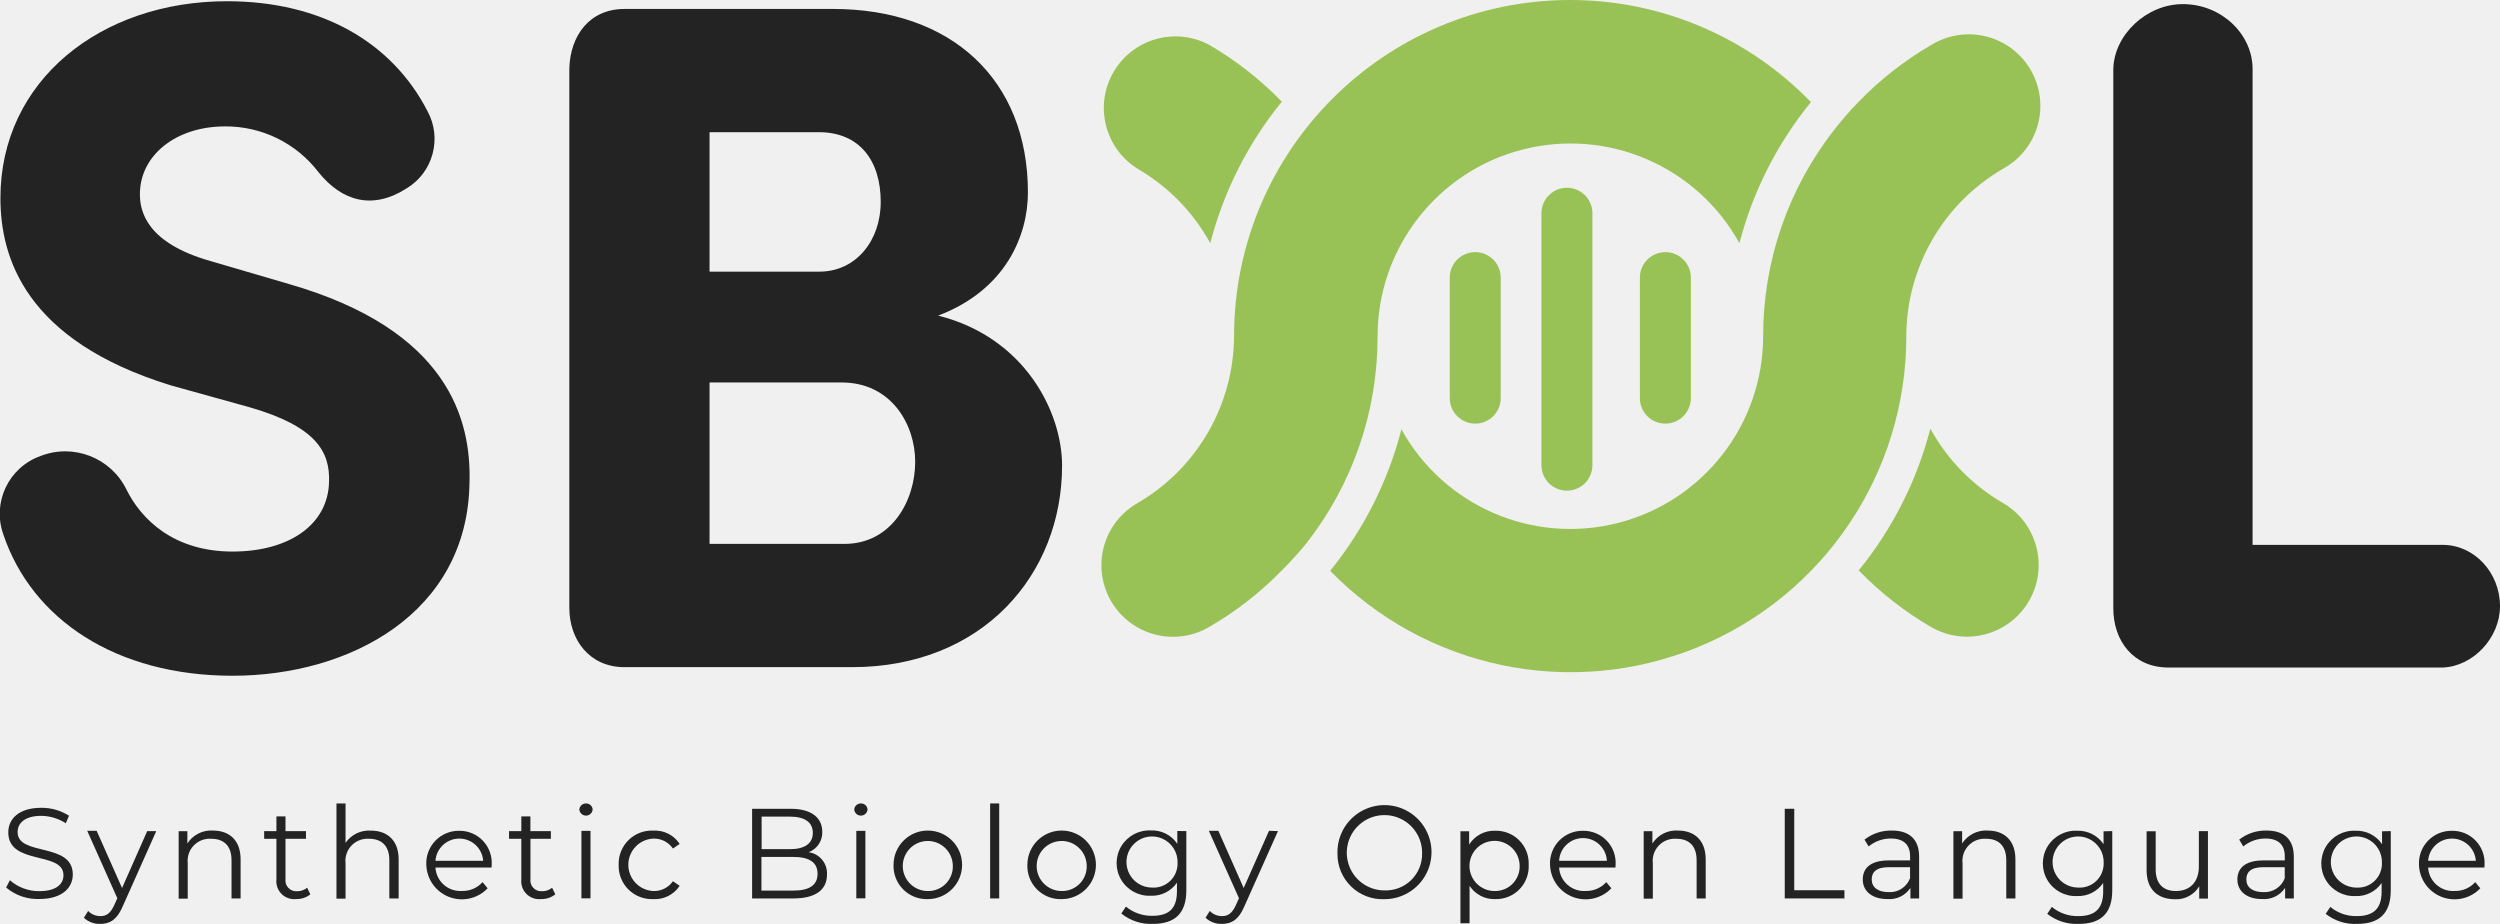
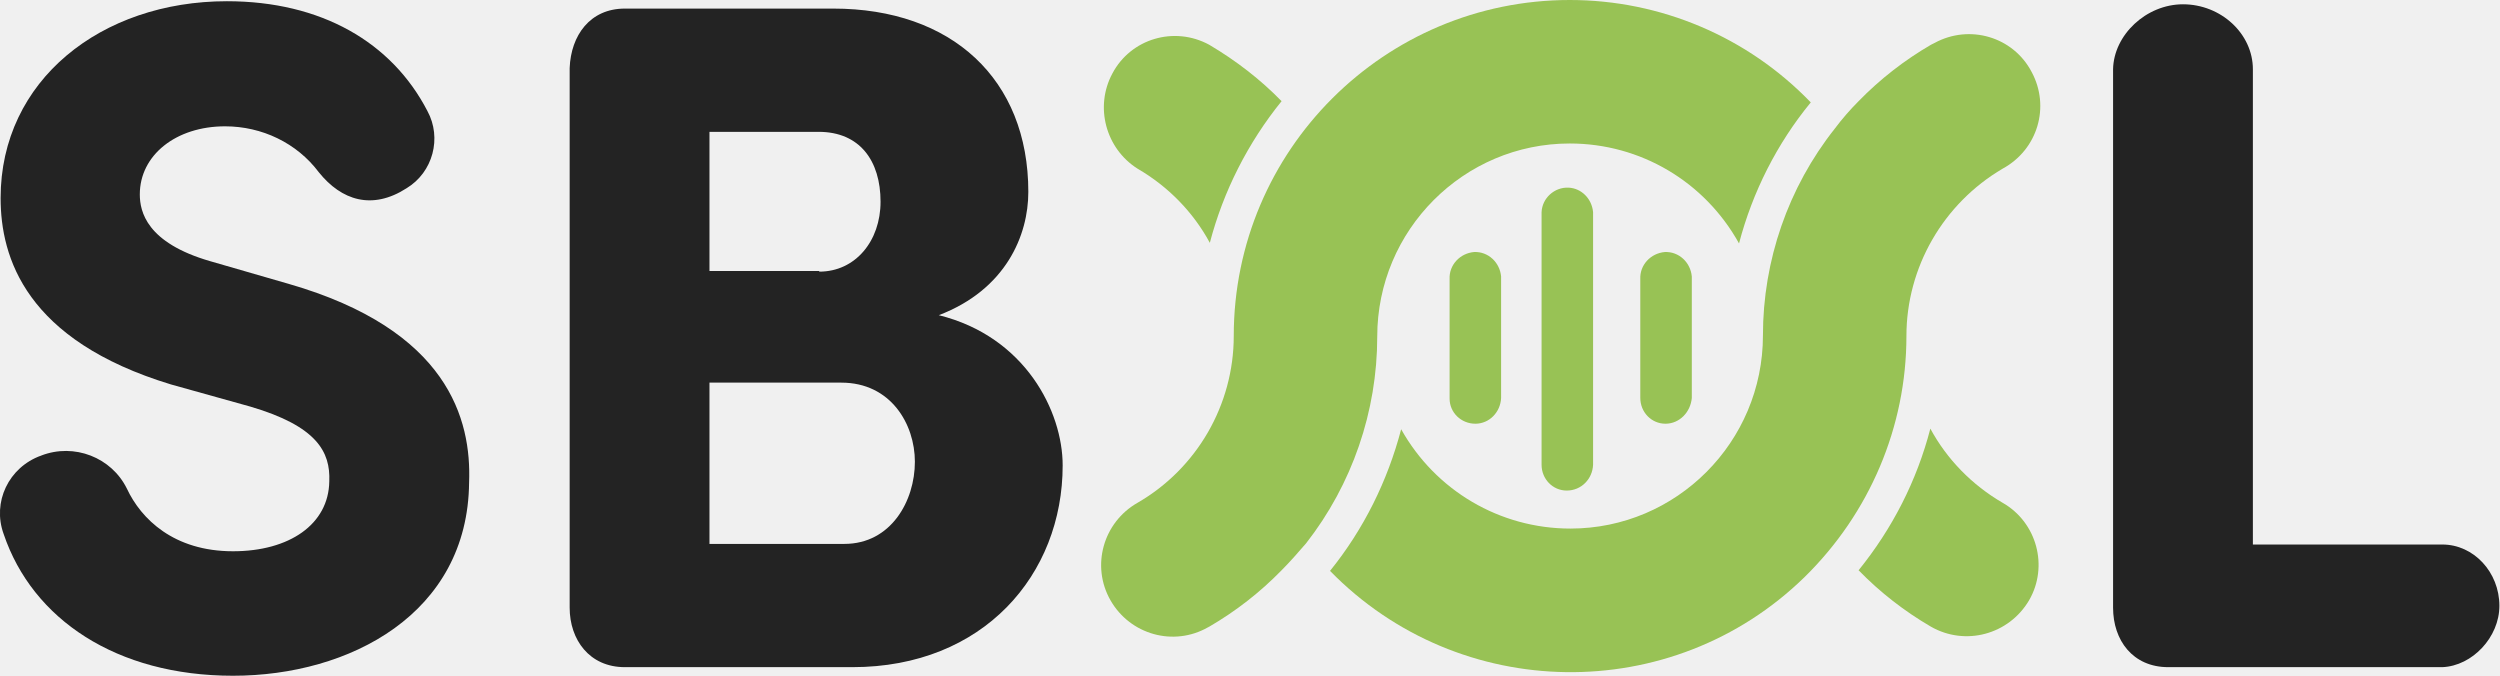
- <svg xmlns="http://www.w3.org/2000/svg" viewBox="0 0 407.62 150.64">
-   <defs>
-     <style>.cls-1{fill:#232323;}.cls-2{fill:#98c255;}.cls-3{fill:none;}.cls-4{fill:#fff;}</style>
-   </defs>
-   <g id="Layer_2" data-name="Layer 2">
-     <g id="Layer_1-2" data-name="Layer 1">
-       <path class="cls-1" d="M6.61,74.35a11.11,11.11,0,0,1,14,5.45C23,84.63,28.26,89.93,37.92,89.93c9.19,0,15.58-4.36,15.73-11.37.16-4.83-2-9-12.93-12.15L27.8,62.82C4.12,55.5.07,42,.07,32.29.07,13.13,16.42.2,37,.2,52.41.2,63.93,6.9,69.7,18.12a9.43,9.43,0,0,1-3.43,12.61c-5.61,3.59-10.59,2-14.33-2.64a19,19,0,0,0-15.26-7.48c-7.95,0-13.87,4.67-13.87,11.06,0,2.8,1.09,7.94,11.53,10.9l12.77,3.74c26,7.48,29.75,22.12,29.44,32.4-.31,21.34-19.63,31.47-38.63,31.47S5.21,101,.54,87.13A10,10,0,0,1,6.61,74.35Z" />
-       <path class="cls-1" d="M101.83,108.78c-5.77,0-9-4.52-9-9.66v-88c.16-5.3,3.27-9.66,9-9.66h34c19.31,0,31.77,11.53,31.77,29.91,0,7-3.58,15.89-14.64,20.09C167.1,55,173.17,67.19,173.17,75.91c0,17.76-12.93,32.87-34.27,32.87ZM133.6,44.29c5.92,0,10-5,10-11.37,0-6.7-3.42-11.37-10.12-11.37H115.69V44.29ZM115.69,62.36V88.68h22c7.64,0,11.53-7,11.53-13.39,0-6.08-3.89-12.93-12-12.93Z" />
-       <path class="cls-1" d="M367.28,88.84h31c5.14,0,9.34,4.52,9.34,10,0,5.14-4.36,9.81-9.34,10H353.57c-5.76,0-9-4.37-9-9.66V11.26C344.69,5.66,350,.67,355.91.67c6.23,0,11.37,4.83,11.37,10.59Z" />
-       <path class="cls-1" d="M1,144.71l.61-1.19a7.18,7.18,0,0,0,4.82,1.78c2.73,0,3.92-1.15,3.92-2.59,0-4-9-1.55-9-7,0-2.15,1.67-4,5.38-4A8.28,8.28,0,0,1,11.25,133l-.52,1.23a7.54,7.54,0,0,0-4-1.21c-2.67,0-3.86,1.19-3.86,2.65,0,4,9,1.59,9,6.91,0,2.15-1.72,4-5.45,4A7.93,7.93,0,0,1,1,144.71Z" />
-       <path class="cls-1" d="M25.48,135.51,20,147.8c-.92,2.15-2.09,2.84-3.65,2.84a3.73,3.73,0,0,1-2.67-1l.69-1.11a2.75,2.75,0,0,0,2,.84c1,0,1.65-.46,2.28-1.84l.48-1.07-4.91-11h1.54l4.14,9.33L24,135.51Z" />
-       <path class="cls-1" d="M39.23,140.12v6.37H37.75v-6.23c0-2.31-1.21-3.5-3.3-3.5a3.6,3.6,0,0,0-3.84,4v5.77H29.13v-11h1.42v2a4.59,4.59,0,0,1,4.17-2.11C37.4,135.42,39.23,137,39.23,140.12Z" />
-       <path class="cls-1" d="M50.6,145.82a3.52,3.52,0,0,1-2.31.77,2.91,2.91,0,0,1-3.22-3.19v-6.64h-2v-1.25h2v-2.4h1.48v2.4h3.34v1.25H46.55v6.55a1.76,1.76,0,0,0,1.9,2,2.44,2.44,0,0,0,1.63-.57Z" />
-       <path class="cls-1" d="M65,140.12v6.37H63.48v-6.23c0-2.31-1.21-3.5-3.3-3.5a3.6,3.6,0,0,0-3.84,4v5.77H54.86V131h1.48v6.43a4.62,4.62,0,0,1,4.11-2C63.12,135.42,65,137,65,140.12Z" />
-       <path class="cls-1" d="M80.15,141.45H71a4.06,4.06,0,0,0,4.32,3.82,4.34,4.34,0,0,0,3.36-1.44l.83,1a5.8,5.8,0,0,1-10-3.8,5.29,5.29,0,0,1,5.37-5.57A5.23,5.23,0,0,1,80.17,141C80.17,141.12,80.15,141.29,80.15,141.45ZM71,140.35h7.78a3.9,3.9,0,0,0-7.78,0Z" />
-       <path class="cls-1" d="M90.54,145.82a3.53,3.53,0,0,1-2.32.77A2.91,2.91,0,0,1,85,143.4v-6.64h-2v-1.25h2v-2.4h1.48v2.4h3.34v1.25H86.49v6.55a1.76,1.76,0,0,0,1.9,2,2.44,2.44,0,0,0,1.63-.57Z" />
-       <path class="cls-1" d="M94.46,132a1.07,1.07,0,0,1,1.09-1,1.05,1.05,0,0,1,1.08,1,1.09,1.09,0,0,1-2.17,0Zm.34,3.47h1.48v11H94.8Z" />
-       <path class="cls-1" d="M100.87,141a5.4,5.4,0,0,1,5.65-5.57,4.79,4.79,0,0,1,4.3,2.17l-1.1.75a3.74,3.74,0,0,0-3.2-1.62,4.28,4.28,0,0,0,0,8.55,3.72,3.72,0,0,0,3.2-1.6l1.1.75a4.83,4.83,0,0,1-4.3,2.17A5.42,5.42,0,0,1,100.87,141Z" />
-       <path class="cls-1" d="M134.84,142.58c0,2.49-1.83,3.91-5.49,3.91h-6.72V131.87h6.3c3.26,0,5.14,1.38,5.14,3.76a3.4,3.4,0,0,1-2.23,3.32A3.48,3.48,0,0,1,134.84,142.58Zm-10.66-9.43v5.3h4.65c2.34,0,3.7-.9,3.7-2.65s-1.36-2.65-3.7-2.65Zm9.12,9.31c0-1.9-1.4-2.74-4-2.74h-5.15v5.49h5.15C131.9,145.21,133.3,144.38,133.3,142.46Z" />
-       <path class="cls-1" d="M139.28,132a1.07,1.07,0,0,1,1.09-1,1.05,1.05,0,0,1,1.08,1,1.09,1.09,0,0,1-2.17,0Zm.34,3.47h1.48v11h-1.48Z" />
-       <path class="cls-1" d="M145.69,141a5.59,5.59,0,1,1,5.59,5.6A5.4,5.4,0,0,1,145.69,141Zm9.66,0a4.08,4.08,0,1,0-4.07,4.28A4,4,0,0,0,155.35,141Z" />
-       <path class="cls-1" d="M161.44,131h1.48v15.49h-1.48Z" />
-       <path class="cls-1" d="M167.51,141a5.59,5.59,0,1,1,5.6,5.6A5.4,5.4,0,0,1,167.51,141Zm9.67,0a4.08,4.08,0,1,0-4.07,4.28A4,4,0,0,0,177.18,141Z" />
-       <path class="cls-1" d="M193.43,135.51v9.64c0,3.78-1.85,5.49-5.49,5.49a7.68,7.68,0,0,1-5.11-1.69l.75-1.13a6.54,6.54,0,0,0,4.32,1.5c2.78,0,4-1.27,4-4v-1.4a4.94,4.94,0,0,1-4.28,2.13,5.33,5.33,0,1,1,0-10.65,4.94,4.94,0,0,1,4.34,2.19v-2.1ZM192,140.72a4.17,4.17,0,1,0-4.17,4A3.92,3.92,0,0,0,192,140.72Z" />
-       <path class="cls-1" d="M208.37,135.51l-5.49,12.29c-.91,2.15-2.08,2.84-3.65,2.84a3.75,3.75,0,0,1-2.67-1l.69-1.11a2.75,2.75,0,0,0,2,.84c1,0,1.65-.46,2.28-1.84l.48-1.07-4.91-11h1.55l4.13,9.33,4.13-9.33Z" />
-       <path class="cls-1" d="M218.07,139.18a7.67,7.67,0,1,1,7.68,7.43A7.35,7.35,0,0,1,218.07,139.18Zm13.8,0a6.14,6.14,0,1,0-6.12,6A5.92,5.92,0,0,0,231.87,139.18Z" />
-       <path class="cls-1" d="M249.25,141a5.32,5.32,0,0,1-5.47,5.6,4.79,4.79,0,0,1-4.17-2.17v6.11h-1.49v-15h1.42v2.17a4.8,4.8,0,0,1,4.24-2.26A5.32,5.32,0,0,1,249.25,141Zm-1.48,0a4.09,4.09,0,1,0-4.09,4.28A4,4,0,0,0,247.77,141Z" />
-       <path class="cls-1" d="M263.4,141.45h-9.19a4.06,4.06,0,0,0,4.32,3.82,4.35,4.35,0,0,0,3.37-1.44l.83,1a5.8,5.8,0,0,1-10-3.8,5.29,5.29,0,0,1,5.37-5.57,5.23,5.23,0,0,1,5.32,5.57C263.42,141.12,263.4,141.29,263.4,141.45Zm-9.19-1.1H262a3.9,3.9,0,0,0-7.79,0Z" />
-       <path class="cls-1" d="M278.11,140.12v6.37h-1.48v-6.23c0-2.31-1.21-3.5-3.3-3.5a3.6,3.6,0,0,0-3.84,4v5.77H268v-11h1.42v2a4.59,4.59,0,0,1,4.17-2.11C276.27,135.42,278.11,137,278.11,140.12Z" />
-       <path class="cls-1" d="M291,131.87h1.55v13.28h8.18v1.34H291Z" />
-       <path class="cls-1" d="M312.91,139.68v6.81h-1.42v-1.72a4.1,4.1,0,0,1-3.77,1.82c-2.49,0-4-1.29-4-3.19,0-1.7,1.08-3.11,4.24-3.11h3.48v-.67c0-1.88-1.06-2.9-3.11-2.9a5.6,5.6,0,0,0-3.65,1.29L304,136.9a7,7,0,0,1,4.47-1.48C311.31,135.42,312.91,136.84,312.91,139.68Zm-1.48,3.51v-1.8H308c-2.13,0-2.82.84-2.82,2,0,1.28,1,2.07,2.78,2.07A3.5,3.5,0,0,0,311.43,143.19Z" />
-       <path class="cls-1" d="M328.61,140.12v6.37h-1.49v-6.23c0-2.31-1.21-3.5-3.29-3.5a3.6,3.6,0,0,0-3.84,4v5.77H318.5v-11h1.42v2a4.62,4.62,0,0,1,4.18-2.11C326.77,135.42,328.61,137,328.61,140.12Z" />
-       <path class="cls-1" d="M344.4,135.51v9.64c0,3.78-1.86,5.49-5.49,5.49A7.68,7.68,0,0,1,333.8,149l.75-1.13a6.52,6.52,0,0,0,4.32,1.5c2.78,0,4.05-1.27,4.05-4v-1.4a4.94,4.94,0,0,1-4.28,2.13,5.33,5.33,0,1,1,0-10.65,5,5,0,0,1,4.34,2.19v-2.1ZM343,140.72a4.17,4.17,0,1,0-4.17,4A3.92,3.92,0,0,0,343,140.72Z" />
-       <path class="cls-1" d="M360,135.51v11h-1.42v-2a4.36,4.36,0,0,1-3.95,2.11c-2.79,0-4.63-1.57-4.63-4.72v-6.36h1.48v6.22c0,2.33,1.21,3.52,3.3,3.52,2.3,0,3.74-1.48,3.74-4v-5.76Z" />
-       <path class="cls-1" d="M374,139.68v6.81h-1.42v-1.72a4.12,4.12,0,0,1-3.78,1.82c-2.48,0-4-1.29-4-3.19,0-1.7,1.09-3.11,4.24-3.11h3.49v-.67c0-1.88-1.07-2.9-3.11-2.9a5.63,5.63,0,0,0-3.66,1.29l-.66-1.11a6.94,6.94,0,0,1,4.46-1.48C372.4,135.42,374,136.84,374,139.68Zm-1.48,3.51v-1.8h-3.45c-2.13,0-2.81.84-2.81,2,0,1.28,1,2.07,2.77,2.07A3.52,3.52,0,0,0,372.53,143.19Z" />
-       <path class="cls-1" d="M389.81,135.51v9.64c0,3.78-1.86,5.49-5.49,5.49A7.69,7.69,0,0,1,379.2,149l.75-1.13a6.54,6.54,0,0,0,4.32,1.5c2.78,0,4.05-1.27,4.05-4v-1.4a4.92,4.92,0,0,1-4.28,2.13,5.33,5.33,0,1,1,0-10.65,5,5,0,0,1,4.35,2.19v-2.1Zm-1.44,5.21a4.17,4.17,0,1,0-4.18,4A3.92,3.92,0,0,0,388.37,140.72Z" />
-       <path class="cls-1" d="M405.08,141.45H395.9a4.06,4.06,0,0,0,4.32,3.82,4.34,4.34,0,0,0,3.36-1.44l.83,1a5.8,5.8,0,0,1-10-3.8,5.29,5.29,0,0,1,5.37-5.57A5.23,5.23,0,0,1,405.1,141C405.1,141.12,405.08,141.29,405.08,141.45Zm-9.18-1.1h7.78a3.9,3.9,0,0,0-7.78,0Z" />
-       <path class="cls-2" d="M326.56,82a31.52,31.52,0,0,1-11.82-12.11A60.58,60.58,0,0,1,303.06,93a54.78,54.78,0,0,0,11.81,9.24A11.67,11.67,0,0,0,326.56,82Z" />
-       <polygon class="cls-3" points="310.82 54.78 310.82 54.79 310.82 54.79 310.82 54.79 310.82 54.78" />
-       <path class="cls-2" d="M197.2,7.34a11.67,11.67,0,0,0-11.69,20.19,31.54,31.54,0,0,1,11.82,12.12A60.58,60.58,0,0,1,209,16.58,54.78,54.78,0,0,0,197.2,7.34Z" />
-       <polygon class="cls-4" points="287.49 54.79 287.49 54.79 287.49 54.79 287.49 54.79 287.49 54.79" />
-       <path class="cls-2" d="M256,0a54.85,54.85,0,0,0-54.79,54.79A31.63,31.63,0,0,1,185.51,82a11.67,11.67,0,1,0,11.69,20.2A54.78,54.78,0,0,0,209,93a55.88,55.88,0,0,0,4-4.41,54.52,54.52,0,0,0,11.61-33.72,31.46,31.46,0,0,1,59-15.22,60.45,60.45,0,0,1,11.66-23A54.61,54.61,0,0,0,256,0Z" />
-       <path class="cls-2" d="M310.82,54.79a31.7,31.7,0,0,1,15.74-27.26A11.67,11.67,0,1,0,314.87,7.34a54.78,54.78,0,0,0-11.81,9.24,53.1,53.1,0,0,0-3.9,4.47v0a54.43,54.43,0,0,0-11.68,33.72h0A31.45,31.45,0,0,1,228.5,70a60.53,60.53,0,0,1-11.62,23.07,54.74,54.74,0,0,0,93.94-38.26" />
-       <path class="cls-2" d="M255.48,80a4.15,4.15,0,0,1-4.15-4.15V34.57a4.16,4.16,0,0,1,8.31,0V75.81A4.15,4.15,0,0,1,255.48,80Z" />
-       <path class="cls-2" d="M240.54,69.07a4.15,4.15,0,0,1-4.16-4.15V45.47a4.16,4.16,0,1,1,8.31,0V64.92A4.15,4.15,0,0,1,240.54,69.07Z" />
-       <path class="cls-2" d="M271.53,69.07a4.15,4.15,0,0,1-4.15-4.15V45.47a4.16,4.16,0,1,1,8.31,0V64.92A4.16,4.16,0,0,1,271.53,69.07Z" />
-     </g>
-   </g>
+ <svg xmlns="http://www.w3.org/2000/svg" version="1.1" id="Layer_1" x="0px" y="0px" viewBox="0 0 407.7 110.2" style="enable-background:new 0 0 407.7 110.2;" xml:space="preserve">
+   <style type="text/css">
+ 	.st0{fill:#232323;}
+ 	.st1{fill:#98C255;}
+ 	.st2{fill:none;}
+ 	.st3{fill:#FFFFFF;}
+ </style>
+   <path class="st0" d="M6.7,74.3c5.4-2.1,11.5,0.3,14,5.4C23,84.6,28.3,89.9,38,89.9c9.2,0,15.6-4.4,15.7-11.4c0.2-4.8-2-9-12.9-12.2  l-12.9-3.6C4.2,55.5,0.1,42,0.1,32.3C0.1,13.1,16.5,0.2,37,0.2c15.4,0,26.9,6.7,32.7,17.9c2.4,4.4,0.9,10-3.4,12.6  c-5.6,3.6-10.6,2-14.3-2.6c-3.6-4.8-9.3-7.5-15.3-7.5c-8,0-13.9,4.7-13.9,11.1c0,2.8,1.1,7.9,11.5,10.9l12.8,3.7  c26,7.5,29.8,22.1,29.4,32.4C76.3,100.1,57,110.2,38,110.2S5.3,101,0.6,87.1C-1.3,81.9,1.4,76.2,6.7,74.3  C6.6,74.4,6.7,74.4,6.7,74.3z" />
+   <path class="st0" d="M101.9,108.8c-5.8,0-9-4.5-9-9.7v-88c0.2-5.3,3.3-9.7,9-9.7h34c19.3,0,31.8,11.5,31.8,29.9  c0,7-3.6,15.9-14.6,20.1c14.1,3.5,20.2,15.7,20.2,24.5c0,17.8-12.9,32.9-34.3,32.9H101.9z M133.6,44.3c5.9,0,10-5,10-11.4  c0-6.7-3.4-11.4-10.1-11.4h-17.8v22.7H133.6z M115.7,62.4v26.3h22c7.6,0,11.5-7,11.5-13.4c0-6.1-3.9-12.9-12-12.9H115.7z" />
+   <path class="st0" d="M367.3,88.8h31c5.1,0,9.3,4.5,9.3,10c0,5.1-4.4,9.8-9.3,10h-44.7c-5.8,0-9-4.4-9-9.7V11.3  C344.7,5.7,350,0.7,356,0.7c6.2,0,11.4,4.8,11.4,10.6V88.8z" />
+   <path class="st1" d="M326.6,82c-5-2.9-9.1-7.1-11.8-12.1c-2.2,8.5-6.2,16.3-11.7,23.1c3.5,3.6,7.5,6.7,11.8,9.2  c5.6,3.2,12.7,1.3,16-4.3C334.1,92.4,332.2,85.2,326.6,82L326.6,82z" />
+   <polygon class="st2" points="310.9,54.8 310.9,54.8 310.9,54.8 310.9,54.8 " />
+   <path class="st1" d="M197.2,7.3c-5.7-3.1-12.8-1-15.8,4.7c-2.9,5.4-1.1,12.2,4.1,15.5c5,2.9,9.1,7.1,11.8,12.1  c2.2-8.4,6.2-16.3,11.7-23.1C205.6,13,201.6,9.9,197.2,7.3z" />
+   <polygon class="st3" points="287.5,54.8 287.5,54.8 287.5,54.8 287.5,54.8 " />
+   <path class="st1" d="M256,0c-30.2,0-54.8,24.5-54.8,54.8c0,11.2-6,21.6-15.7,27.2c-5.6,3.2-7.6,10.3-4.4,15.9  c3.2,5.6,10.3,7.6,15.9,4.4c0.1,0,0.1-0.1,0.2-0.1c4.3-2.5,8.3-5.6,11.8-9.2c1.4-1.4,2.7-2.9,4-4.4c7.5-9.6,11.6-21.5,11.6-33.7  c0-17.4,14.1-31.5,31.4-31.5c11.5,0,22,6.2,27.6,16.3c2.2-8.4,6.2-16.3,11.7-23C285,6,270.8,0,256,0z" />
+   <path class="st1" d="M310.9,54.8c0-11.2,6-21.6,15.7-27.3c5.7-3.1,7.8-10.1,4.7-15.8C328.3,6,321.2,3.9,315.5,7  c-0.2,0.1-0.4,0.2-0.6,0.3c-4.3,2.5-8.3,5.6-11.8,9.2c-1.4,1.4-2.7,2.9-3.9,4.5l0,0c-7.6,9.6-11.7,21.5-11.7,33.7l0,0  c0,17.4-14.1,31.5-31.4,31.5c-11.5,0-22-6.2-27.6-16.2c-2.2,8.4-6.1,16.3-11.6,23.1c21.1,21.6,55.8,22.1,77.4,1  C304.9,83.7,310.9,69.6,310.9,54.8" />
+   <path class="st1" d="M255.5,80c-2.3,0-4.1-1.9-4.1-4.2V34.6c0.1-2.3,2.1-4.1,4.4-4c2.1,0.1,3.8,1.8,4,4v41.2  C259.7,78.1,257.9,80,255.5,80C255.6,80,255.5,80,255.5,80z" />
+   <path class="st1" d="M240.6,69.1c-2.3,0-4.2-1.8-4.2-4.1c0,0,0,0,0,0V45.5c-0.1-2.3,1.7-4.2,4-4.4c2.3-0.1,4.2,1.7,4.4,4  c0,0.1,0,0.3,0,0.4v19.4C244.7,67.2,242.9,69.1,240.6,69.1z" />
+   <path class="st1" d="M271.6,69.1c-2.3,0-4.1-1.9-4.1-4.2V45.5c-0.1-2.3,1.7-4.2,4-4.4c2.3-0.1,4.2,1.7,4.4,4c0,0.1,0,0.3,0,0.4v19.4  C275.7,67.2,273.9,69.1,271.6,69.1z" />
</svg>
